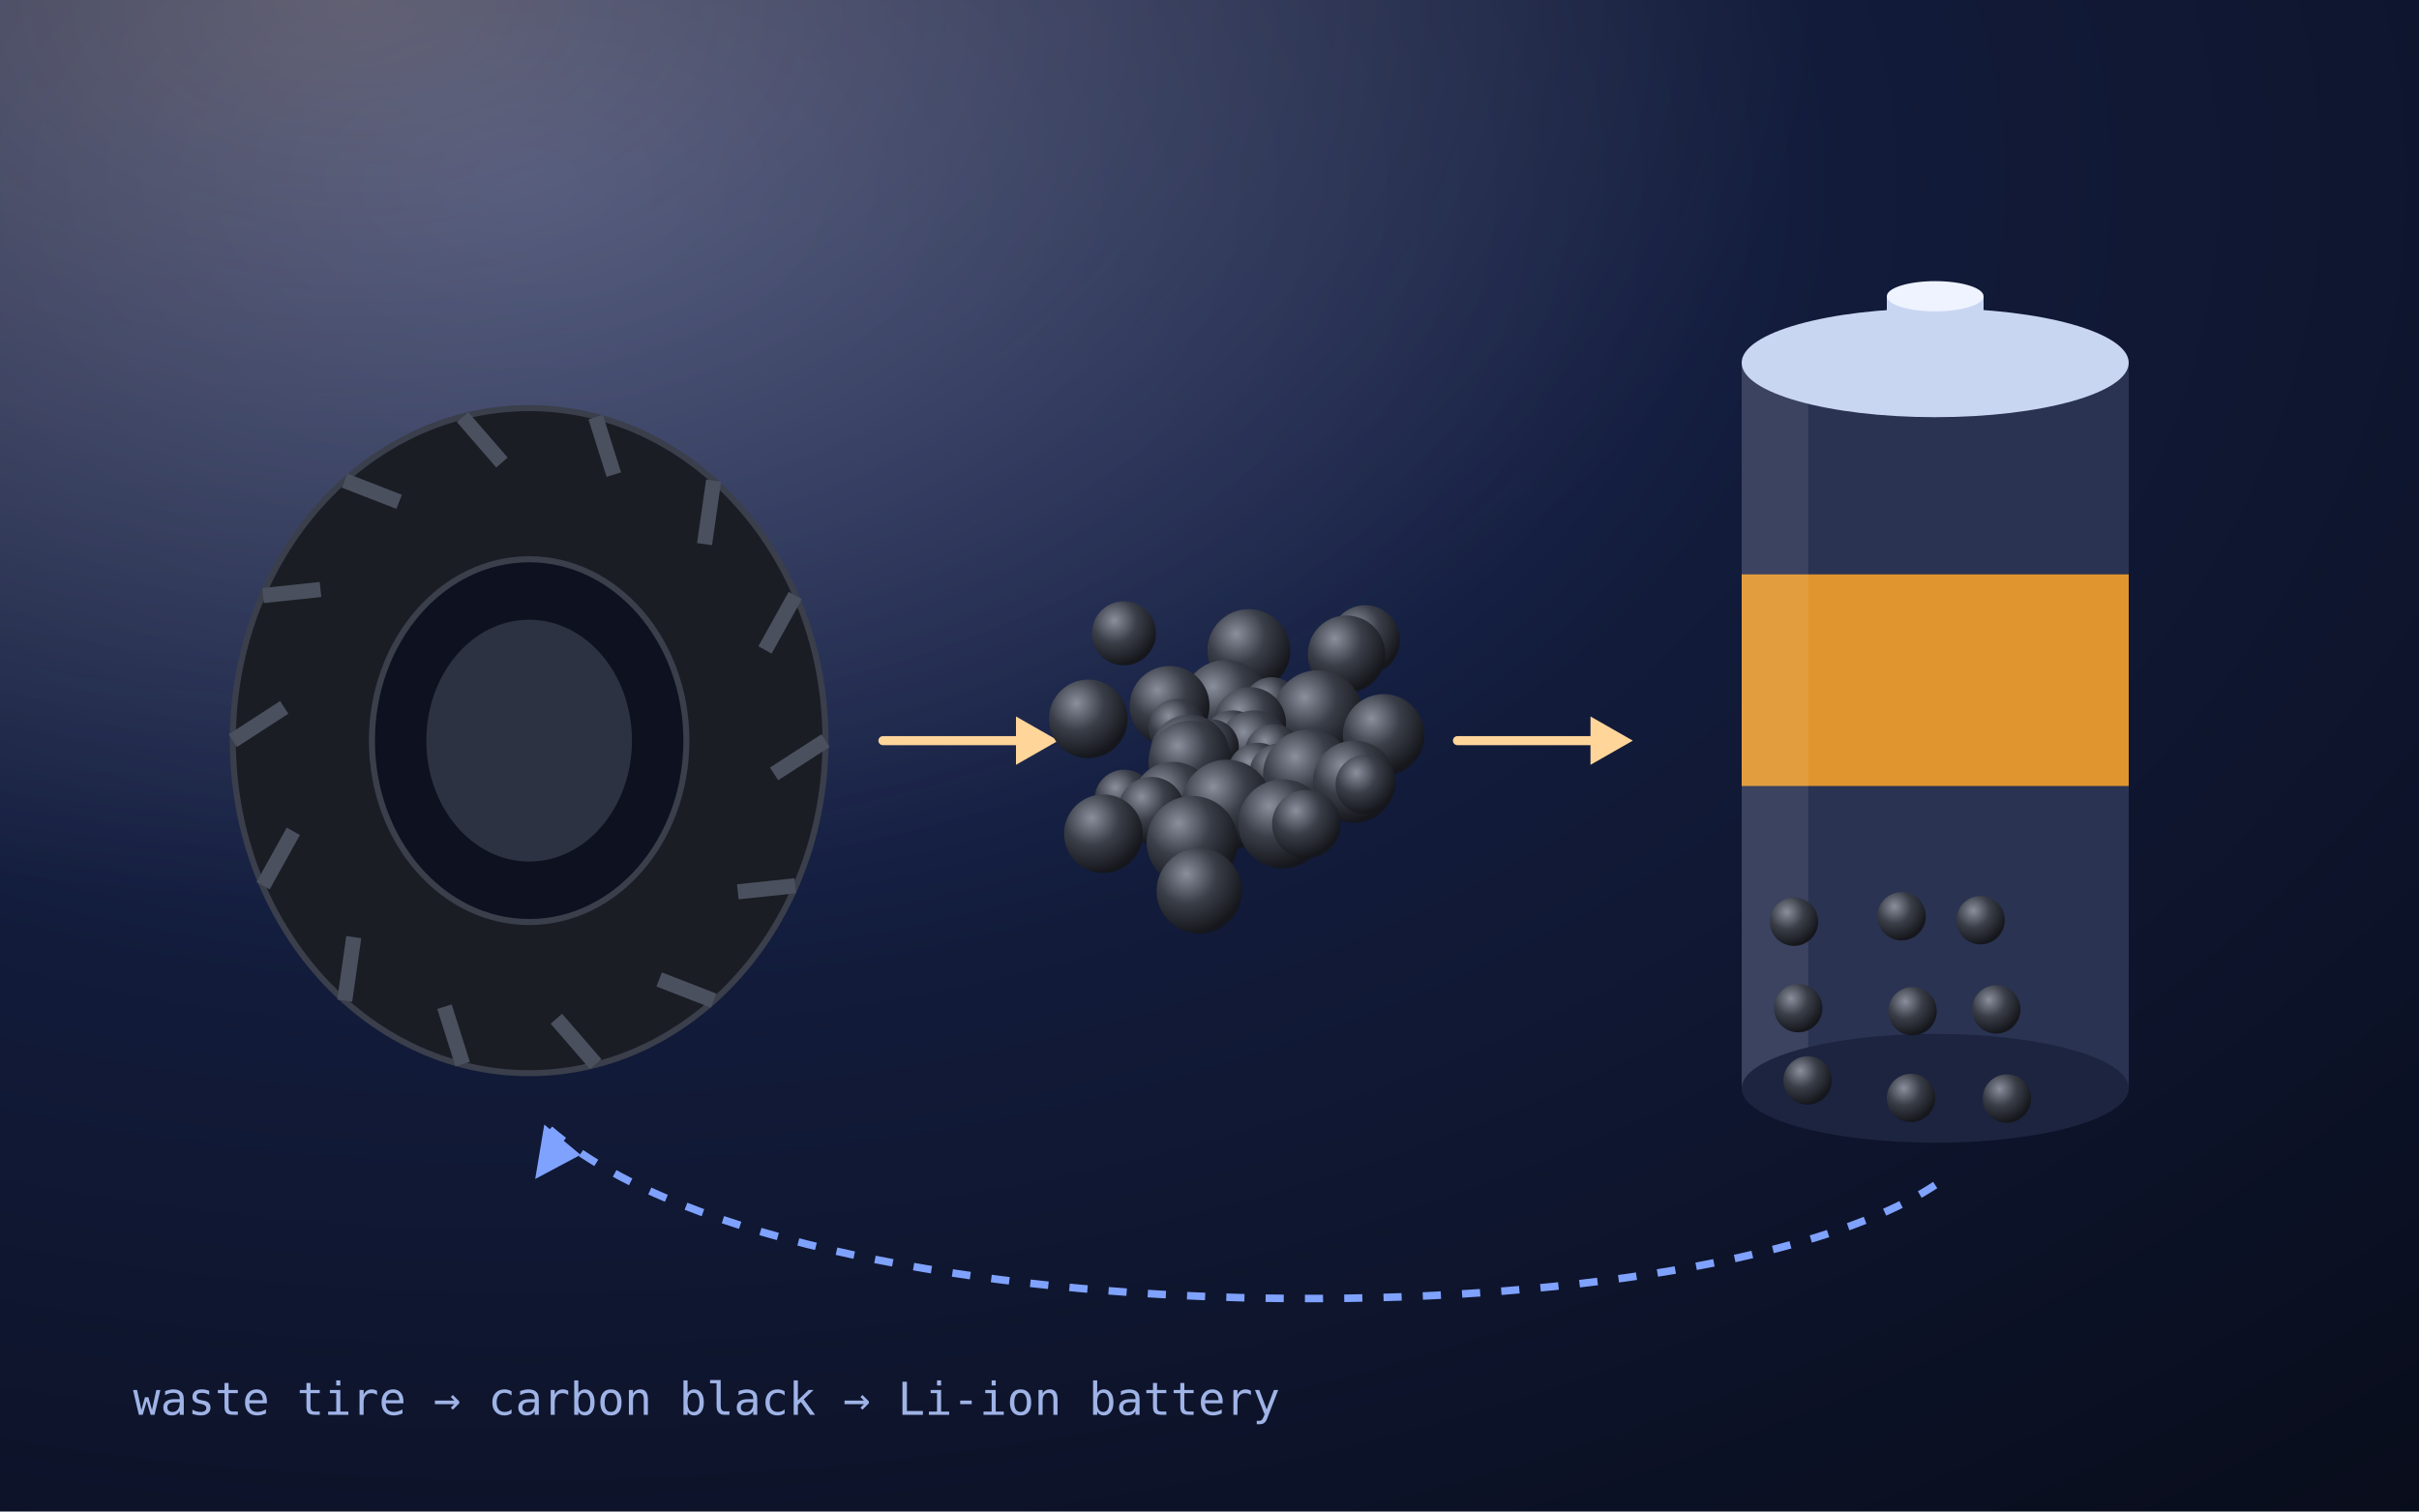
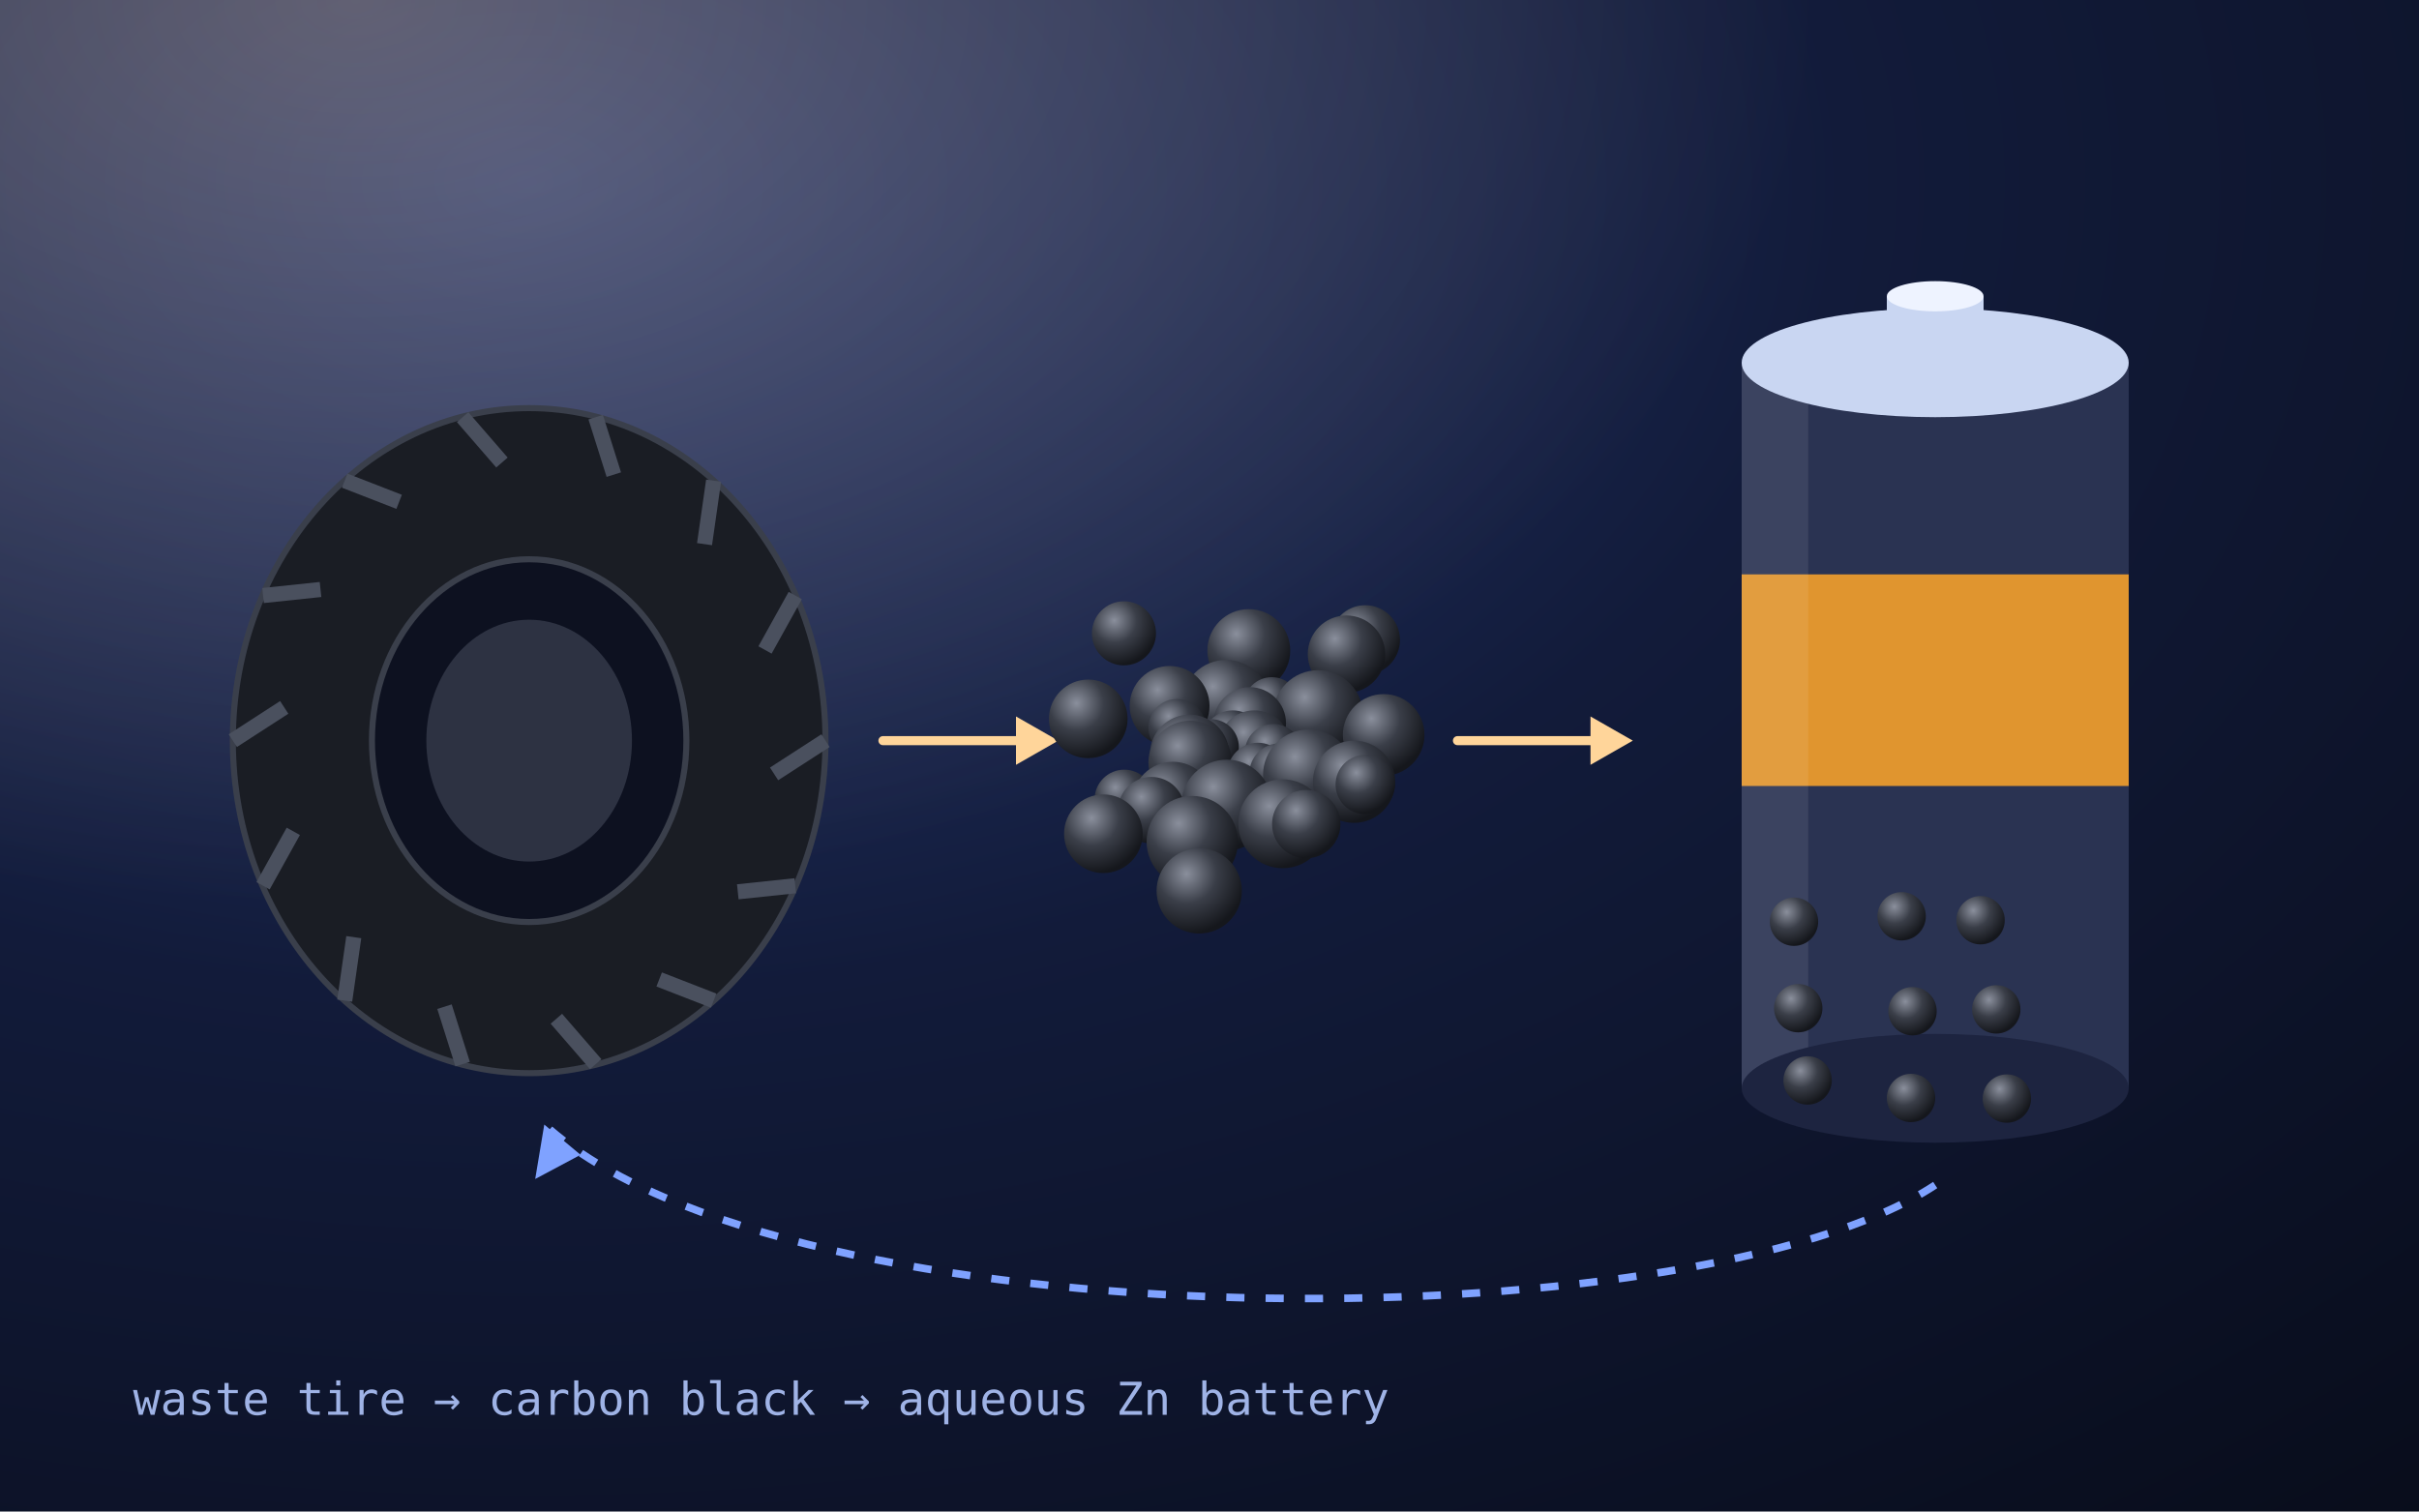
- <svg xmlns="http://www.w3.org/2000/svg" viewBox="0 0 800 500" role="img" aria-label="폐타이어에서 얻은 카본블랙을 리튬이온전지 소재로 쓰는 순환 과정">
+ <svg xmlns="http://www.w3.org/2000/svg" viewBox="0 0 800 500" role="img" aria-label="폐타이어에서 얻은 카본블랙을 아연 수계 이차전지 소재로 쓰는 순환 과정">
  <defs>
    <radialGradient id="bg" cx="22%" cy="12%" r="120%">
      <stop offset="0" stop-color="#2a3f7a" />
      <stop offset=".45" stop-color="#121b3a" />
      <stop offset="1" stop-color="#080c1a" />
    </radialGradient>
    <radialGradient id="sun" cx="15%" cy="0%" r="60%">
      <stop offset="0" stop-color="#ffce8c" stop-opacity=".28" />
      <stop offset="1" stop-color="#ffce8c" stop-opacity="0" />
    </radialGradient>
    <radialGradient id="np" cx="35%" cy="30%" r="70%">
      <stop offset="0" stop-color="#cfe0ff" />
      <stop offset=".45" stop-color="#5b86ff" />
      <stop offset="1" stop-color="#1f3fa8" />
    </radialGradient>
    <radialGradient id="cb" cx="35%" cy="30%" r="70%">
      <stop offset="0" stop-color="#8a8f9c" />
      <stop offset=".5" stop-color="#3a3e48" />
      <stop offset="1" stop-color="#15171c" />
    </radialGradient>
    <radialGradient id="glow" cx="50%" cy="50%" r="50%">
      <stop offset="0" stop-color="#7fa2ff" stop-opacity=".55" />
      <stop offset="1" stop-color="#7fa2ff" stop-opacity="0" />
    </radialGradient>
    <linearGradient id="ray" x1="0" y1="0" x2="1" y2="1">
      <stop offset="0" stop-color="#ffd59a" stop-opacity="0" />
      <stop offset=".5" stop-color="#ffd59a" stop-opacity=".9" />
      <stop offset="1" stop-color="#ffd59a" stop-opacity="0" />
    </linearGradient>
  </defs>
  <rect width="800" height="500" fill="url(#bg)" />
  <rect width="800" height="500" fill="url(#sun)" />
  <ellipse cx="175" cy="245" rx="98" ry="110" fill="#1a1d24" stroke="#3a3f4b" stroke-width="2" />
  <line x1="273" y1="245" x2="256" y2="256" stroke="#4a505e" stroke-width="5" />
  <line x1="263" y1="293" x2="244" y2="295" stroke="#4a505e" stroke-width="5" />
  <line x1="236" y1="331" x2="218" y2="324" stroke="#4a505e" stroke-width="5" />
  <line x1="197" y1="352" x2="184" y2="337" stroke="#4a505e" stroke-width="5" />
  <line x1="153" y1="352" x2="147" y2="333" stroke="#4a505e" stroke-width="5" />
  <line x1="114" y1="331" x2="117" y2="310" stroke="#4a505e" stroke-width="5" />
  <line x1="87" y1="293" x2="97" y2="275" stroke="#4a505e" stroke-width="5" />
  <line x1="77" y1="245" x2="94" y2="234" stroke="#4a505e" stroke-width="5" />
  <line x1="87" y1="197" x2="106" y2="195" stroke="#4a505e" stroke-width="5" />
  <line x1="114" y1="159" x2="132" y2="166" stroke="#4a505e" stroke-width="5" />
  <line x1="153" y1="138" x2="166" y2="153" stroke="#4a505e" stroke-width="5" />
  <line x1="197" y1="138" x2="203" y2="157" stroke="#4a505e" stroke-width="5" />
  <line x1="236" y1="159" x2="233" y2="180" stroke="#4a505e" stroke-width="5" />
  <line x1="263" y1="197" x2="253" y2="215" stroke="#4a505e" stroke-width="5" />
  <ellipse cx="175" cy="245" rx="52" ry="60" fill="#0d1120" stroke="#3a3f4b" stroke-width="2" />
  <ellipse cx="175" cy="245" rx="34" ry="40" fill="#8c95a8" opacity=".25" />
  <line x1="292" y1="245" x2="342" y2="245" stroke="#ffd59a" stroke-width="3" stroke-linecap="round" />
  <polygon points="350,245 336,237 336,253" fill="#ffd59a" />
  <circle cx="371.7" cy="209.5" r="10.6" fill="url(#cb)" opacity="1" />
  <circle cx="451.5" cy="211.7" r="11.5" fill="url(#cb)" opacity="1" />
  <circle cx="413.0" cy="215.2" r="13.7" fill="url(#cb)" opacity="1" />
  <circle cx="445.3" cy="216.4" r="12.8" fill="url(#cb)" opacity="1" />
  <circle cx="405.5" cy="232.9" r="14.6" fill="url(#cb)" opacity="1" />
  <circle cx="420.6" cy="233.3" r="9.3" fill="url(#cb)" opacity="1" />
  <circle cx="386.8" cy="233.5" r="13.2" fill="url(#cb)" opacity="1" />
  <circle cx="435.9" cy="236.6" r="14.9" fill="url(#cb)" opacity="1" />
  <circle cx="359.9" cy="237.8" r="13.0" fill="url(#cb)" opacity="1" />
  <circle cx="413.3" cy="239.3" r="12.0" fill="url(#cb)" opacity="1" />
  <circle cx="389.3" cy="240.7" r="9.5" fill="url(#cb)" opacity="1" />
  <circle cx="457.6" cy="243.1" r="13.5" fill="url(#cb)" opacity="1" />
  <circle cx="407.8" cy="244.9" r="9.4" fill="url(#cb)" opacity="1" />
  <circle cx="407.7" cy="245.1" r="10.1" fill="url(#cb)" opacity="1" />
  <circle cx="414.8" cy="247.0" r="12.0" fill="url(#cb)" opacity="1" />
  <circle cx="400.5" cy="247.1" r="9.2" fill="url(#cb)" opacity="1" />
  <circle cx="421.1" cy="248.9" r="9.4" fill="url(#cb)" opacity="1" />
  <circle cx="393.4" cy="249.5" r="13.1" fill="url(#cb)" opacity="1" />
  <circle cx="393.6" cy="252.2" r="13.8" fill="url(#cb)" opacity="1" />
  <circle cx="416.0" cy="255.8" r="10.1" fill="url(#cb)" opacity="1" />
  <circle cx="423.2" cy="255.9" r="10.0" fill="url(#cb)" opacity="1" />
  <circle cx="432.8" cy="256.4" r="15.1" fill="url(#cb)" opacity="1" />
  <circle cx="447.8" cy="258.6" r="13.6" fill="url(#cb)" opacity="1" />
  <circle cx="451.5" cy="259.5" r="9.8" fill="url(#cb)" opacity="1" />
  <circle cx="371.8" cy="264.4" r="9.8" fill="url(#cb)" opacity="1" />
  <circle cx="410.3" cy="265.4" r="9.9" fill="url(#cb)" opacity="1" />
  <circle cx="387.9" cy="265.5" r="13.5" fill="url(#cb)" opacity="1" />
  <circle cx="405.7" cy="266.3" r="15.0" fill="url(#cb)" opacity="1" />
  <circle cx="380.8" cy="268.0" r="11.0" fill="url(#cb)" opacity="1" />
  <circle cx="424.2" cy="272.5" r="14.7" fill="url(#cb)" opacity="1" />
  <circle cx="432.0" cy="272.6" r="11.3" fill="url(#cb)" opacity="1" />
  <circle cx="364.9" cy="275.8" r="13.0" fill="url(#cb)" opacity="1" />
  <circle cx="394.3" cy="278.4" r="15.1" fill="url(#cb)" opacity="1" />
  <circle cx="396.6" cy="294.7" r="14.1" fill="url(#cb)" opacity="1" />
  <line x1="482" y1="245" x2="532" y2="245" stroke="#ffd59a" stroke-width="3" stroke-linecap="round" />
  <polygon points="540,245 526,237 526,253" fill="#ffd59a" />
  <rect x="576" y="120" width="128" height="240" fill="#2a3352" />
  <rect x="576" y="190" width="128" height="70" fill="#e0952f" />
  <rect x="576" y="120" width="22" height="240" fill="#ffffff" opacity=".08" />
  <ellipse cx="640" cy="360" rx="64" ry="18" fill="#1d2440" />
  <ellipse cx="640" cy="120" rx="64" ry="18" fill="#c9d6f2" />
  <rect x="624" y="98" width="32" height="18" fill="#c9d6f2" />
  <ellipse cx="640" cy="98" rx="16" ry="5" fill="#eef3ff" />
  <circle cx="593.3" cy="304.9" r="8.0" fill="url(#cb)" opacity="1" />
  <circle cx="628.9" cy="303.1" r="8.0" fill="url(#cb)" opacity="1" />
  <circle cx="655.0" cy="304.4" r="8.0" fill="url(#cb)" opacity="1" />
  <circle cx="594.7" cy="333.5" r="8.0" fill="url(#cb)" opacity="1" />
  <circle cx="632.5" cy="334.5" r="8.0" fill="url(#cb)" opacity="1" />
  <circle cx="660.2" cy="333.9" r="8.0" fill="url(#cb)" opacity="1" />
  <circle cx="597.8" cy="357.4" r="8.0" fill="url(#cb)" opacity="1" />
  <circle cx="632.0" cy="363.2" r="8.0" fill="url(#cb)" opacity="1" />
  <circle cx="663.7" cy="363.4" r="8.0" fill="url(#cb)" opacity="1" />
  <path d="M 640 392 C 560 445, 260 445, 180 372" fill="none" stroke="#7fa2ff" stroke-width="2.5" stroke-dasharray="6 7" />
  <polygon points="180,372 177,390 192,382" fill="#7fa2ff" />
-   <text x="44" y="468" font-family="IBM Plex Mono,monospace" font-size="15" fill="#9fb3e6">waste tire → carbon black → Li-ion battery</text>
+   <text x="44" y="468" font-family="IBM Plex Mono,monospace" font-size="15" fill="#9fb3e6">waste tire → carbon black → aqueous Zn battery</text>
</svg>
